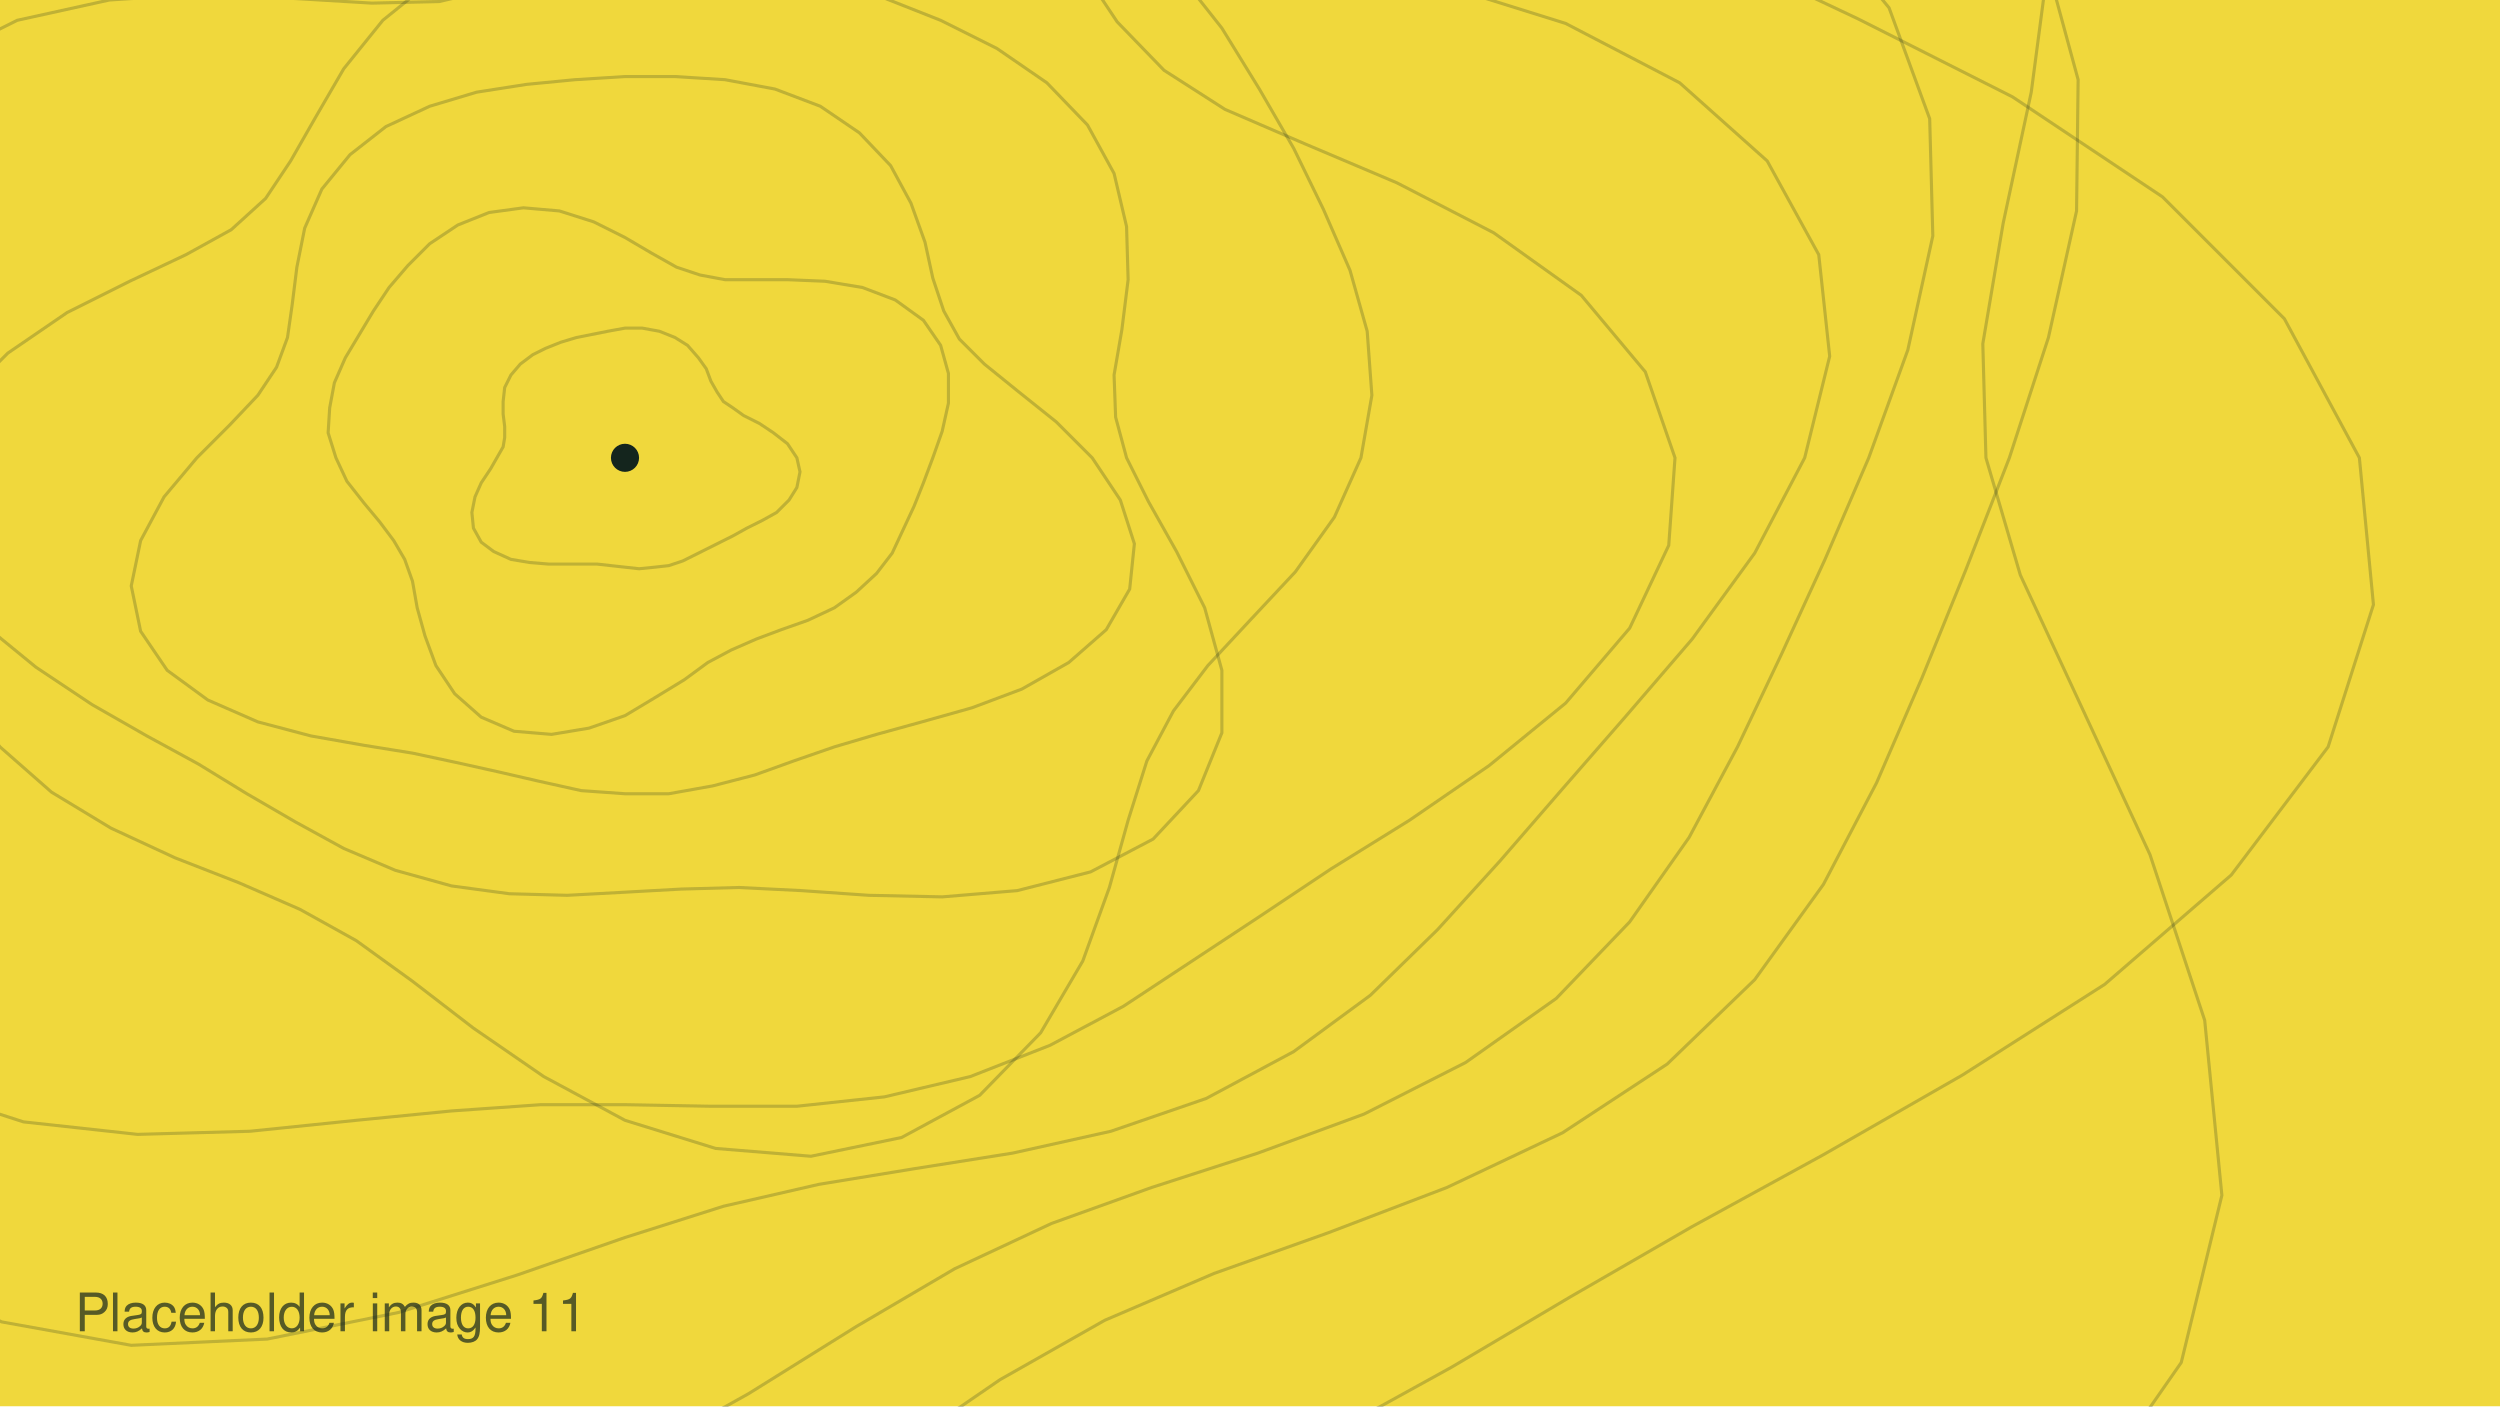
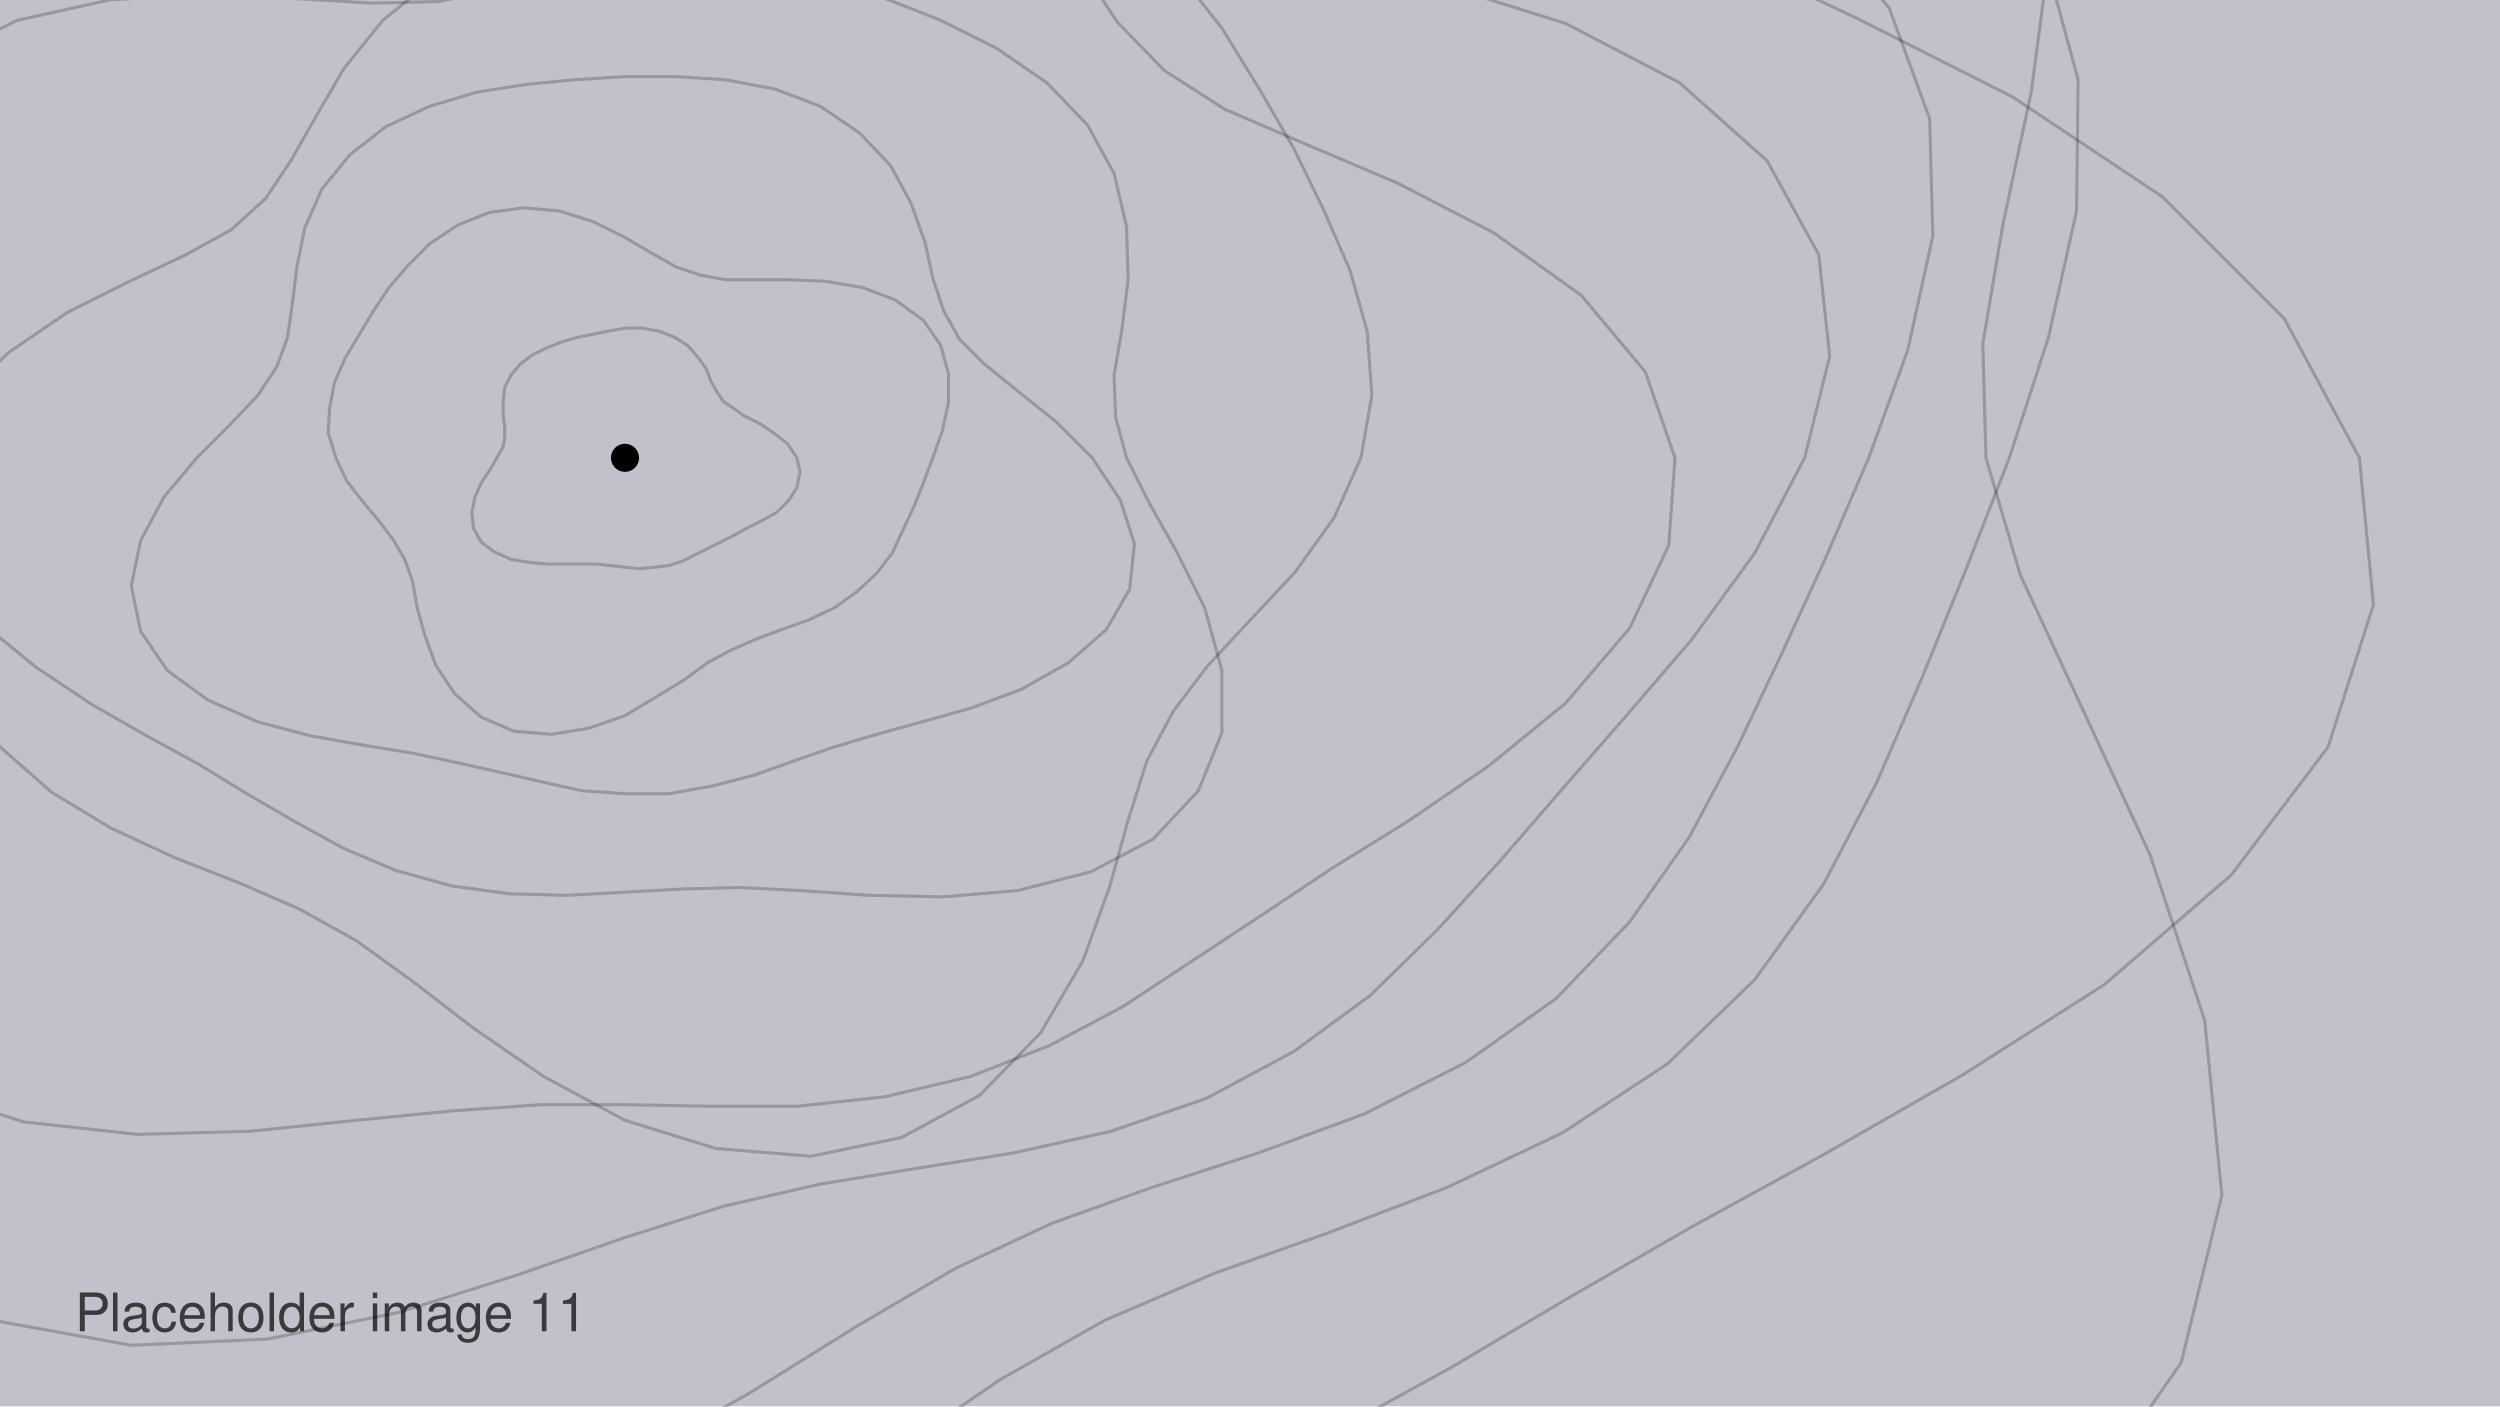
<svg xmlns="http://www.w3.org/2000/svg" viewBox="0 0 1600 900" width="1600" height="900">
-   <rect width="1600" height="900" fill="#F0D83C" />
-   <polygon points="510,293 512,302 510,312 505,320 497,328 488,333 478,338 469,343 461,347 453,351 445,355 437,359 428,362 419,363 409,364 400,363 391,362 382,361 373,361 362,361 351,361 339,360 327,358 316,353 308,347 303,338 302,328 304,318 308,309 314,300 318,293 322,286 323,280 323,273 322,265 322,257 323,248 327,240 333,233 341,227 349,223 359,219 369,216 379,214 389,212 400,210 411,210 422,212 432,216 440,221 447,229 452,236 455,244 459,251 463,257 469,261 476,266 486,271 495,277 504,284" fill="none" stroke="#14251D" stroke-opacity=".22" stroke-width="2" />
-   <polygon points="597,293 591,309 585,324 578,339 571,354 561,367 548,379 534,389 517,397 500,403 484,409 468,416 453,424 438,435 420,446 400,458 377,466 353,470 329,468 308,459 291,444 279,426 272,407 267,389 264,372 259,358 252,346 243,334 233,322 222,308 215,293 210,277 211,261 214,245 221,229 230,214 239,199 249,184 261,170 275,156 293,144 313,136 335,133 358,135 380,142 400,152 417,162 433,171 448,176 464,179 482,179 504,179 528,180 552,184 573,192 591,205 602,221 607,239 607,258 603,276" fill="none" stroke="#14251D" stroke-opacity=".22" stroke-width="2" />
-   <polygon points="699,293 717,320 726,348 723,377 708,403 684,424 654,441 622,453 590,462 561,470 534,478 508,487 483,496 456,503 428,508 400,508 372,506 345,500 319,494 292,488 264,482 233,477 199,471 165,462 133,448 107,429 90,404 84,375 90,346 105,318 126,293 147,272 165,253 177,235 184,216 187,195 190,171 195,146 206,121 224,99 247,81 275,68 305,59 337,54 368,51 400,49 432,49 464,51 496,57 525,68 550,85 570,106 583,130 592,155 597,178 604,199 614,217 630,233 651,250 676,270" fill="none" stroke="#14251D" stroke-opacity=".22" stroke-width="2" />
-   <polygon points="721,293 735,321 753,353 771,389 782,429 782,469 767,506 738,537 698,558 651,570 603,574 556,573 513,570 473,568 436,569 400,571 363,573 326,572 289,567 253,557 220,543 189,526 158,508 127,489 94,471 59,451 23,427 -10,400 -35,367 -47,331 -44,293 -26,257 5,226 43,200 83,180 119,163 148,147 170,127 186,103 202,75 220,44 245,13 276,-12 314,-30 356,-40 400,-41 443,-36 485,-27 525,-15 564,-2 602,13 638,31 670,53 696,80 713,111 721,145 722,179 718,211 713,240 714,267" fill="none" stroke="#14251D" stroke-opacity=".22" stroke-width="2" />
-   <polygon points="871,293 854,331 829,366 800,397 773,426 751,455 734,487 722,525 710,568 693,615 666,661 627,701 577,728 519,740 458,735 400,717 348,689 303,658 264,628 228,602 192,582 153,565 112,549 71,530 33,507 -0,478 -26,445 -46,409 -61,371 -73,333 -86,293 -97,251 -107,207 -109,161 -100,115 -77,73 -39,38 11,13 70,-0 131,-4 188,-1 238,2 281,1 320,-8 358,-25 400,-48 448,-72 502,-91 560,-100 617,-97 670,-81 715,-54 752,-20 782,18 806,57 828,95 847,134 864,173 875,212 878,253" fill="none" stroke="#14251D" stroke-opacity=".22" stroke-width="2" />
-   <polygon points="1072,293 1068,349 1043,402 1002,450 953,490 902,525 852,556 807,586 763,615 719,644 672,669 621,689 566,702 510,708 455,708 400,707 346,707 289,711 228,717 160,724 88,726 15,718 -53,696 -108,659 -144,610 -159,551 -154,490 -135,432 -110,380 -88,334 -75,293 -73,253 -79,212 -89,166 -95,117 -92,66 -76,16 -46,-28 -5,-67 44,-99 98,-126 154,-149 212,-171 272,-190 335,-205 400,-211 466,-206 528,-187 582,-156 627,-115 662,-69 689,-25 715,14 745,45 784,70 835,92 894,117 956,149 1012,189 1053,238" fill="none" stroke="#14251D" stroke-opacity=".22" stroke-width="2" />
-   <polygon points="1155,293 1123,354 1083,409 1040,459 999,506 960,551 920,595 877,637 828,673 772,703 711,724 648,738 585,748 524,758 463,772 400,792 331,816 255,840 171,857 84,861 1,846 -69,810 -121,756 -151,690 -161,619 -157,551 -148,488 -142,434 -146,386 -161,340 -183,293 -208,242 -227,186 -233,128 -224,71 -200,16 -163,-34 -118,-80 -68,-123 -15,-164 42,-203 103,-240 171,-270 245,-289 323,-293 400,-279 471,-249 533,-207 585,-161 629,-117 671,-82 718,-57 775,-40 844,-26 922,-10 1002,15 1075,53 1131,103 1164,163 1171,228" fill="none" stroke="#14251D" stroke-opacity=".22" stroke-width="2" />
-   <polygon points="1196,293 1168,358 1140,419 1112,478 1081,536 1043,590 996,639 938,680 873,713 805,738 737,760 673,783 611,812 548,849 479,892 400,936 311,972 214,992 118,989 29,960 -44,908 -95,839 -127,762 -144,685 -154,615 -167,555 -189,503 -221,454 -260,405 -300,352 -334,293 -354,230 -357,164 -343,100 -317,38 -282,-22 -242,-80 -199,-139 -151,-196 -95,-252 -28,-300 51,-335 138,-352 230,-348 319,-325 400,-288 471,-245 533,-205 590,-175 651,-158 721,-152 804,-151 897,-148 993,-134 1083,-104 1158,-57 1209,5 1235,76 1237,151 1221,224" fill="none" stroke="#14251D" stroke-opacity=".22" stroke-width="2" />
-   <polygon points="1286,293 1258,365 1230,434 1201,501 1167,566 1123,627 1067,681 1000,725 926,760 850,789 777,815 707,845 640,883 570,931 491,983 400,1034 298,1072 189,1089 81,1078 -14,1038 -91,973 -144,893 -177,806 -197,723 -212,649 -233,586 -265,530 -307,477 -355,421 -401,360 -436,293 -454,221 -453,148 -436,76 -405,6 -368,-62 -325,-129 -279,-196 -225,-263 -161,-325 -84,-377 7,-413 108,-426 212,-416 311,-386 400,-343 478,-297 547,-258 613,-232 686,-220 770,-219 867,-221 974,-217 1082,-198 1180,-160 1257,-103 1308,-30 1330,51 1329,135 1311,216" fill="none" stroke="#14251D" stroke-opacity=".22" stroke-width="2" />
-   <polygon points="1510,293 1519,387 1490,478 1428,560 1347,630 1256,688 1167,739 1083,785 1005,830 929,875 851,918 768,953 679,978 586,991 492,993 400,988 310,982 218,980 120,983 13,989 -104,991 -225,982 -343,953 -444,901 -518,827 -556,735 -558,634 -531,535 -487,444 -440,364 -402,293 -383,227 -381,160 -390,88 -401,8 -400,-77 -381,-161 -338,-239 -275,-307 -195,-363 -105,-407 -10,-444 88,-477 188,-505 292,-529 400,-542 510,-539 615,-516 711,-472 791,-409 853,-334 899,-256 937,-184 977,-122 1029,-73 1100,-30 1189,12 1288,62 1384,126 1462,204" fill="none" stroke="#14251D" stroke-opacity=".22" stroke-width="2" />
-   <polygon points="1271,293 1293,368 1332,452 1376,547 1411,653 1422,765 1396,872 1332,964 1233,1033 1109,1074 975,1089 842,1086 717,1074 604,1061 500,1053 400,1052 300,1054 198,1052 96,1042 -4,1019 -98,983 -184,937 -265,884 -345,830 -428,774 -517,717 -610,653 -701,579 -776,493 -824,396 -833,293 -799,192 -726,102 -624,27 -511,-31 -400,-77 -306,-117 -231,-162 -175,-218 -127,-288 -77,-368 -14,-451 67,-527 167,-586 280,-621 400,-631 520,-620 636,-594 746,-558 852,-518 954,-474 1052,-425 1142,-366 1219,-297 1274,-215 1305,-125 1312,-32 1300,59 1282,143 1269,220" fill="none" stroke="#14251D" stroke-opacity=".22" stroke-width="2" />
-   <circle cx="400" cy="293" r="9" fill="#14251D" />
-   <text x="48" y="852" font-family="Helvetica,Arial,sans-serif" font-size="34" fill="#14251D" fill-opacity=".7">Placeholder image 11</text>
+   <rect width="1600" height="900" fill="#C1C1CB" />
+   <polygon points="510,293 512,302 510,312 505,320 497,328 488,333 478,338 469,343 461,347 453,351 445,355 437,359 428,362 419,363 409,364 400,363 391,362 382,361 373,361 362,361 351,361 339,360 327,358 316,353 308,347 303,338 302,328 304,318 308,309 314,300 318,293 322,286 323,280 323,273 322,265 322,257 323,248 327,240 333,233 341,227 349,223 359,219 369,216 379,214 389,212 400,210 411,210 422,212 432,216 440,221 447,229 452,236 455,244 459,251 463,257 469,261 476,266 486,271 495,277 504,284" fill="none" stroke="#000000" stroke-opacity=".22" stroke-width="2" />
+   <polygon points="597,293 591,309 585,324 578,339 571,354 561,367 548,379 534,389 517,397 500,403 484,409 468,416 453,424 438,435 420,446 400,458 377,466 353,470 329,468 308,459 291,444 279,426 272,407 267,389 264,372 259,358 252,346 243,334 233,322 222,308 215,293 210,277 211,261 214,245 221,229 230,214 239,199 249,184 261,170 275,156 293,144 313,136 335,133 358,135 380,142 400,152 417,162 433,171 448,176 464,179 482,179 504,179 528,180 552,184 573,192 591,205 602,221 607,239 607,258 603,276" fill="none" stroke="#000000" stroke-opacity=".22" stroke-width="2" />
+   <polygon points="699,293 717,320 726,348 723,377 708,403 684,424 654,441 622,453 590,462 561,470 534,478 508,487 483,496 456,503 428,508 400,508 372,506 345,500 319,494 292,488 264,482 233,477 199,471 165,462 133,448 107,429 90,404 84,375 90,346 105,318 126,293 147,272 165,253 177,235 184,216 187,195 190,171 195,146 206,121 224,99 247,81 275,68 305,59 337,54 368,51 400,49 432,49 464,51 496,57 525,68 550,85 570,106 583,130 592,155 597,178 604,199 614,217 630,233 651,250 676,270" fill="none" stroke="#000000" stroke-opacity=".22" stroke-width="2" />
+   <polygon points="721,293 735,321 753,353 771,389 782,429 782,469 767,506 738,537 698,558 651,570 603,574 556,573 513,570 473,568 436,569 400,571 363,573 326,572 289,567 253,557 220,543 189,526 158,508 127,489 94,471 59,451 23,427 -10,400 -35,367 -47,331 -44,293 -26,257 5,226 43,200 83,180 119,163 148,147 170,127 186,103 202,75 220,44 245,13 276,-12 314,-30 356,-40 400,-41 443,-36 485,-27 525,-15 564,-2 602,13 638,31 670,53 696,80 713,111 721,145 722,179 718,211 713,240 714,267" fill="none" stroke="#000000" stroke-opacity=".22" stroke-width="2" />
+   <polygon points="871,293 854,331 829,366 800,397 773,426 751,455 734,487 722,525 710,568 693,615 666,661 627,701 577,728 519,740 458,735 400,717 348,689 303,658 264,628 228,602 192,582 153,565 112,549 71,530 33,507 -0,478 -26,445 -46,409 -61,371 -73,333 -86,293 -97,251 -107,207 -109,161 -100,115 -77,73 -39,38 11,13 70,-0 131,-4 188,-1 238,2 281,1 320,-8 358,-25 400,-48 448,-72 502,-91 560,-100 617,-97 670,-81 715,-54 752,-20 782,18 806,57 828,95 847,134 864,173 875,212 878,253" fill="none" stroke="#000000" stroke-opacity=".22" stroke-width="2" />
+   <polygon points="1072,293 1068,349 1043,402 1002,450 953,490 902,525 852,556 807,586 763,615 719,644 672,669 621,689 566,702 510,708 455,708 400,707 346,707 289,711 228,717 160,724 88,726 15,718 -53,696 -108,659 -144,610 -159,551 -154,490 -135,432 -110,380 -88,334 -75,293 -73,253 -79,212 -89,166 -95,117 -92,66 -76,16 -46,-28 -5,-67 44,-99 98,-126 154,-149 212,-171 272,-190 335,-205 400,-211 466,-206 528,-187 582,-156 627,-115 662,-69 689,-25 715,14 745,45 784,70 835,92 894,117 956,149 1012,189 1053,238" fill="none" stroke="#000000" stroke-opacity=".22" stroke-width="2" />
+   <polygon points="1155,293 1123,354 1083,409 1040,459 999,506 960,551 920,595 877,637 828,673 772,703 711,724 648,738 585,748 524,758 463,772 400,792 331,816 255,840 171,857 84,861 1,846 -69,810 -121,756 -151,690 -161,619 -157,551 -148,488 -142,434 -146,386 -161,340 -183,293 -208,242 -227,186 -233,128 -224,71 -200,16 -163,-34 -118,-80 -68,-123 -15,-164 42,-203 103,-240 171,-270 245,-289 323,-293 400,-279 471,-249 533,-207 585,-161 629,-117 671,-82 718,-57 775,-40 844,-26 922,-10 1002,15 1075,53 1131,103 1164,163 1171,228" fill="none" stroke="#000000" stroke-opacity=".22" stroke-width="2" />
+   <polygon points="1196,293 1168,358 1140,419 1112,478 1081,536 1043,590 996,639 938,680 873,713 805,738 737,760 673,783 611,812 548,849 479,892 400,936 311,972 214,992 118,989 29,960 -44,908 -95,839 -127,762 -144,685 -154,615 -167,555 -189,503 -221,454 -260,405 -300,352 -334,293 -354,230 -357,164 -343,100 -317,38 -282,-22 -242,-80 -199,-139 -151,-196 -95,-252 -28,-300 51,-335 138,-352 230,-348 319,-325 400,-288 471,-245 533,-205 590,-175 651,-158 721,-152 804,-151 897,-148 993,-134 1083,-104 1158,-57 1209,5 1235,76 1237,151 1221,224" fill="none" stroke="#000000" stroke-opacity=".22" stroke-width="2" />
+   <polygon points="1286,293 1258,365 1230,434 1201,501 1167,566 1123,627 1067,681 1000,725 926,760 850,789 777,815 707,845 640,883 570,931 491,983 400,1034 298,1072 189,1089 81,1078 -14,1038 -91,973 -144,893 -177,806 -197,723 -212,649 -233,586 -265,530 -307,477 -355,421 -401,360 -436,293 -454,221 -453,148 -436,76 -405,6 -368,-62 -325,-129 -279,-196 -225,-263 -161,-325 -84,-377 7,-413 108,-426 212,-416 311,-386 400,-343 478,-297 547,-258 613,-232 686,-220 770,-219 867,-221 974,-217 1082,-198 1180,-160 1257,-103 1308,-30 1330,51 1329,135 1311,216" fill="none" stroke="#000000" stroke-opacity=".22" stroke-width="2" />
+   <polygon points="1510,293 1519,387 1490,478 1428,560 1347,630 1256,688 1167,739 1083,785 1005,830 929,875 851,918 768,953 679,978 586,991 492,993 400,988 310,982 218,980 120,983 13,989 -104,991 -225,982 -343,953 -444,901 -518,827 -556,735 -558,634 -531,535 -487,444 -440,364 -402,293 -383,227 -381,160 -390,88 -401,8 -400,-77 -381,-161 -338,-239 -275,-307 -195,-363 -105,-407 -10,-444 88,-477 188,-505 292,-529 400,-542 510,-539 615,-516 711,-472 791,-409 853,-334 899,-256 937,-184 977,-122 1029,-73 1100,-30 1189,12 1288,62 1384,126 1462,204" fill="none" stroke="#000000" stroke-opacity=".22" stroke-width="2" />
+   <polygon points="1271,293 1293,368 1332,452 1376,547 1411,653 1422,765 1396,872 1332,964 1233,1033 1109,1074 975,1089 842,1086 717,1074 604,1061 500,1053 400,1052 300,1054 198,1052 96,1042 -4,1019 -98,983 -184,937 -265,884 -345,830 -428,774 -517,717 -610,653 -701,579 -776,493 -824,396 -833,293 -799,192 -726,102 -624,27 -511,-31 -400,-77 -306,-117 -231,-162 -175,-218 -127,-288 -77,-368 -14,-451 67,-527 167,-586 280,-621 400,-631 520,-620 636,-594 746,-558 852,-518 954,-474 1052,-425 1142,-366 1219,-297 1274,-215 1305,-125 1312,-32 1300,59 1282,143 1269,220" fill="none" stroke="#000000" stroke-opacity=".22" stroke-width="2" />
+   <circle cx="400" cy="293" r="9" fill="#000000" />
+   <text x="48" y="852" font-family="Helvetica,Arial,sans-serif" font-size="34" fill="#000000" fill-opacity=".7">Placeholder image 11</text>
</svg>
